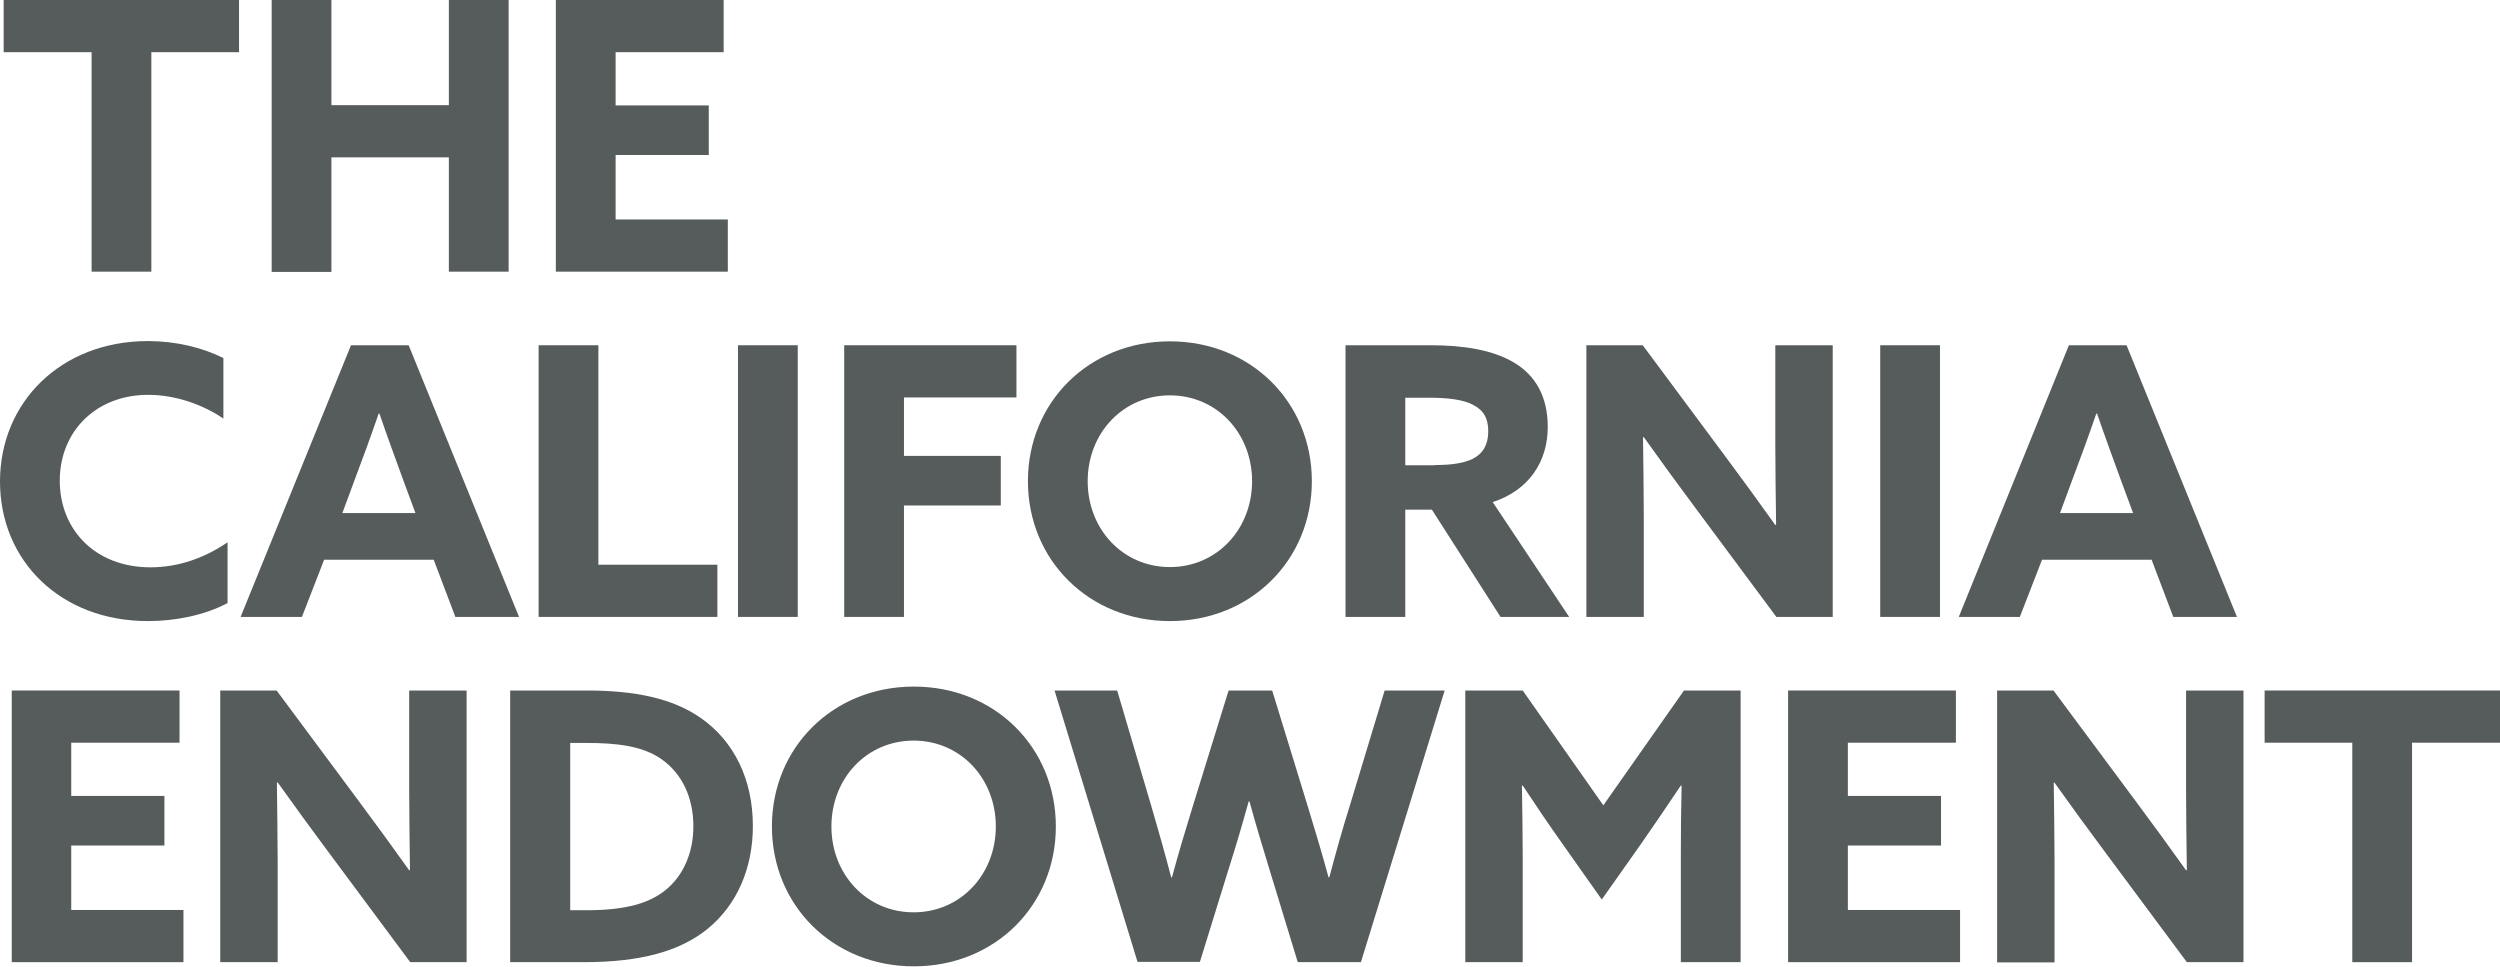
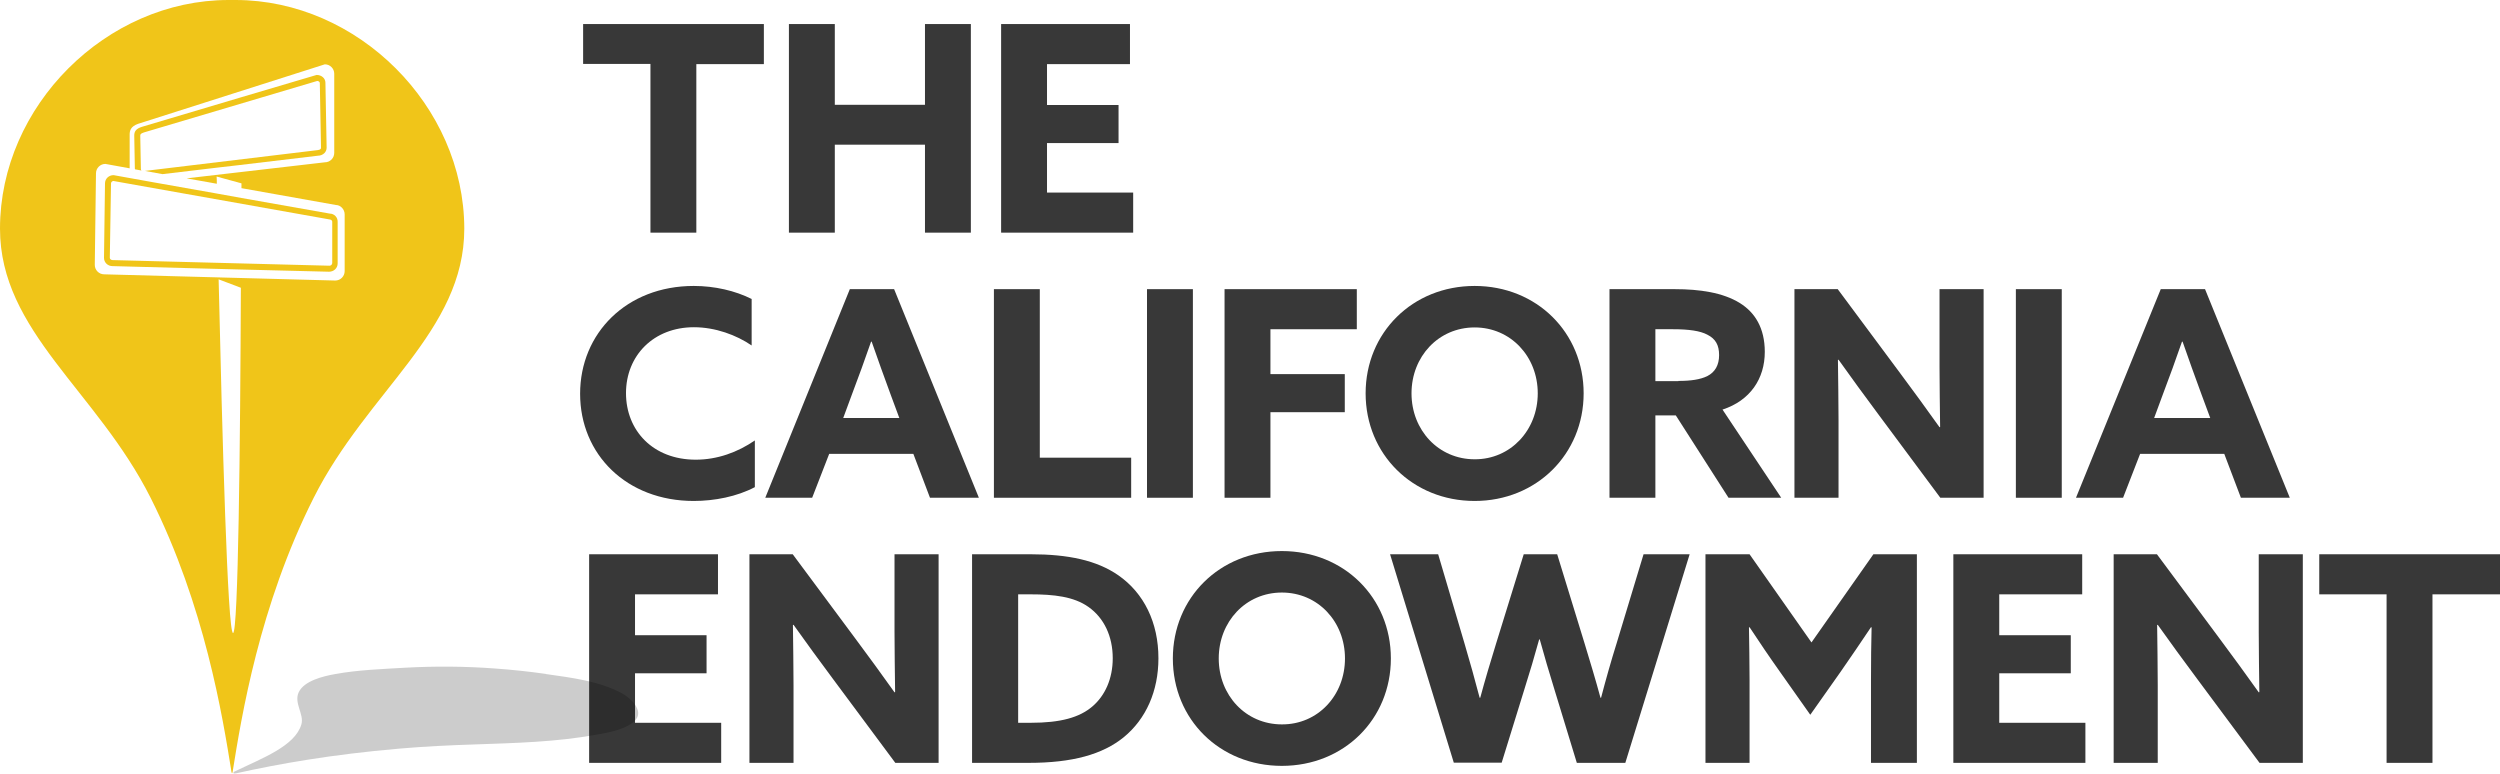
- <svg xmlns="http://www.w3.org/2000/svg" version="1.1" x="0px" y="0px" width="958px" height="370.3px" viewBox="0 0 958 370.3" enable-background="new 0 0 958 370.3" xml:space="preserve">
+ <svg xmlns="http://www.w3.org/2000/svg" version="1.1" x="0px" y="0px" width="1247.6px" height="386px" viewBox="0 0 1247.6 386" enable-background="new 0 0 1247.6 386" xml:space="preserve">
  <defs>
</defs>
  <g>
-     <path fill="#565B5C" d="M35.1,20H1.4V0h90.2v20H58v84.1H35.1V20z" />
-     <path fill="#565B5C" d="M104.1,0H127v40.3h45V0h22.9v104.1H172V60.3h-45v43.9h-22.9V0z" />
-     <path fill="#565B5C" d="M213,0h64.3v20h-41.4v20.4h35.7v19h-35.7v24.7h43v20H213V0z" />
-     <path fill="#565B5C" d="M87.2,231.1c-8.9,4.7-20.1,6.9-30.5,6.9C23.2,238,0,214.9,0,184.5c0-30.2,23.2-53.8,56.7-53.8   c10.5,0,20.7,2.4,28.9,6.5v23.2c-7.6-5.2-18.1-9.1-28.8-9.1c-20.1,0-33.9,14.1-33.9,32.9c0,18.6,13.4,33.2,34.8,33.2   c10.8,0,20.9-3.7,29.5-9.6V231.1z" />
-     <path fill="#565B5C" d="M134.5,132.3h22.1l42.3,104.1h-24.4l-8.3-21.9h-42l-8.5,21.9H92.2L134.5,132.3z M131.2,196.6h28l-4.3-11.6   c-3-8.2-6.8-18.6-9.5-26.5h-0.3c-2.7,7.9-6.5,18.3-9.8,27L131.2,196.6z" />
-     <path fill="#565B5C" d="M206.4,132.3h22.9v84.1h45.6v20h-68.5V132.3z" />
-     <path fill="#565B5C" d="M282.8,132.3h22.9v104.1h-22.9V132.3z" />
-     <path fill="#565B5C" d="M323.5,132.3h66v20h-43.1v22.4h37.1v19h-37.1v42.7h-22.9V132.3z" />
-     <path fill="#565B5C" d="M393.9,184.4c0-30.3,23.4-53.6,54.4-53.6s54.4,23.3,54.4,53.6S479.2,238,448.3,238S393.9,214.7,393.9,184.4   z M479.8,184.4c0-18.4-13.5-32.9-31.5-32.9c-18,0-31.5,14.5-31.5,32.9s13.5,32.9,31.5,32.9C466.3,217.3,479.8,202.8,479.8,184.4z" />
-     <path fill="#565B5C" d="M515.6,132.3h32.6c12.4,0,24,1.7,32.4,6.9c7.6,4.7,12.5,12.5,12.5,24.4c0,13.4-7.3,24.3-21.1,28.8l29.3,44   H575l-26.3-41.1h-10.2v41.1h-22.9V132.3z M550,178.2c6.2,0,10.9-0.7,14.4-2.4c3.9-2,5.9-5.5,5.9-10.5c0-4.9-1.7-8.1-5.9-10.2   c-3.6-1.9-9.2-2.7-17.1-2.7h-8.8v25.9H550z" />
-     <path fill="#565B5C" d="M649.5,194.4c-6.8-9.1-13.1-17.8-19.6-26.9l-0.3,0.1c0.1,9.9,0.3,20,0.3,30.1v38.7h-22V132.3h21.6l31.2,42   c6.8,9.1,13.1,17.8,19.6,26.9l0.3-0.1c-0.1-9.9-0.3-20-0.3-30.1v-38.7h22v104.1h-21.6L649.5,194.4z" />
-     <path fill="#565B5C" d="M720.5,132.3h22.9v104.1h-22.9V132.3z" />
-     <path fill="#565B5C" d="M792.8,132.3h22.1l42.3,104.1h-24.4l-8.3-21.9h-42l-8.5,21.9h-23.4L792.8,132.3z M789.4,196.6h28l-4.3-11.6   c-3-8.2-6.8-18.6-9.5-26.5h-0.3c-2.7,7.9-6.5,18.3-9.8,27L789.4,196.6z" />
-     <path fill="#565B5C" d="M4.5,264.6h64.3v20H27.3V305H63v19H27.3v24.7h43v20H4.5V264.6z" />
-     <path fill="#565B5C" d="M126,326.7c-6.8-9.1-13.1-17.8-19.6-26.9l-0.3,0.1c0.1,9.9,0.3,20,0.3,30.1v38.7h-22V264.6H106l31.2,42   c6.8,9.1,13.1,17.8,19.6,26.9l0.3-0.1c-0.1-9.9-0.3-20-0.3-30.1v-38.7h22v104.1h-21.6L126,326.7z" />
-     <path fill="#565B5C" d="M195.6,264.6h29.2c18.6,0,32.9,3,43.7,10.5c12.8,8.9,20,23.6,20,41.4c0,16.4-6.2,30.3-17.3,39.4   c-10.6,8.6-25.6,12.8-47.5,12.8h-28.2V264.6z M224.8,348.8c14.8,0,24.3-2.6,30.8-8.2c6.2-5.3,10.1-13.7,10.1-24   c0-10.9-4.3-20.1-12.1-25.6c-7.3-5.2-17.3-6.3-28.9-6.3h-6.2v64.1H224.8z" />
-     <path fill="#565B5C" d="M295.8,316.7c0-30.3,23.4-53.6,54.4-53.6s54.4,23.3,54.4,53.6s-23.4,53.6-54.4,53.6S295.8,347,295.8,316.7z    M381.6,316.7c0-18.4-13.5-32.9-31.5-32.9c-18,0-31.5,14.5-31.5,32.9s13.5,32.9,31.5,32.9C368.1,349.6,381.6,335.1,381.6,316.7z" />
-     <path fill="#565B5C" d="M404.1,264.6h24l13.2,44.7c2.6,8.8,5.2,18.1,7.5,26.9h0.3c2.4-8.9,5.2-18.3,7.9-27l13.8-44.6h16.7   l13.7,44.6c2.7,8.9,5.5,18.1,7.9,27h0.3c2.3-8.8,5-18.4,7.8-27.3l13.4-44.3h23l-32.1,104.1h-24.2l-11.2-36.7   c-2.7-8.8-5-16.5-7.3-24.9h-0.3c-2.3,8.3-4.7,16.5-7.5,25.3l-11.2,36.2h-23.9L404.1,264.6z" />
-     <path fill="#565B5C" d="M598.7,323.3c-5.2-7.3-10.4-15-15.2-22.3l-0.3,0.1c0.1,7.5,0.3,17.3,0.3,25.9v41.7h-22V264.6h22l30.9,44   l30.9-44H667v104.1h-22.9V327c0-8.6,0.1-18.4,0.3-25.9l-0.3-0.1c-4.9,7.3-10.1,15-15.2,22.3l-15.1,21.4L598.7,323.3z" />
-     <path fill="#565B5C" d="M685.2,264.6h64.3v20h-41.4V305h35.7v19h-35.7v24.7h43v20h-65.9V264.6z" />
-     <path fill="#565B5C" d="M806.8,326.7c-6.8-9.1-13.1-17.8-19.6-26.9L787,300c0.1,9.9,0.3,20,0.3,30.1v38.7h-22V264.6h21.6l31.2,42   c6.8,9.1,13.1,17.8,19.6,26.9l0.3-0.1c-0.1-9.9-0.3-20-0.3-30.1v-38.7h22v104.1H838L806.8,326.7z" />
-     <path fill="#565B5C" d="M901.5,284.6h-33.7v-20H958v20h-33.7v84.1h-22.9V284.6z" />
+     <path fill="#383838" d="M324.7,31.9H291V12h90.2v20h-33.7v84.1h-22.9V31.9z" />
+     <path fill="#383838" d="M393.7,12h22.9v40.3h45V12h22.9v104.1h-22.9V72.2h-45v43.9h-22.9V12z" />
+     <path fill="#383838" d="M499.6,12h64.3v20h-41.4v20.4h35.7v19h-35.7v24.7h43v20h-65.9V12z" />
+     <path fill="#383838" d="M376.7,243.1c-8.9,4.7-20.1,6.9-30.5,6.9c-33.5,0-56.7-23.2-56.7-53.5c0-30.2,23.2-53.8,56.7-53.8   c10.5,0,20.7,2.4,28.9,6.5v23.2c-7.6-5.2-18.1-9.1-28.8-9.1c-20.1,0-33.9,14.1-33.9,32.9c0,18.6,13.4,33.2,34.8,33.2   c10.8,0,20.9-3.7,29.5-9.6V243.1z" />
+     <path fill="#383838" d="M424.1,144.3h22.1l42.3,104.1h-24.4l-8.3-21.9h-42l-8.5,21.9h-23.4L424.1,144.3z M420.8,208.6h28l-4.3-11.6   c-3-8.2-6.8-18.6-9.5-26.5h-0.3c-2.7,7.9-6.5,18.3-9.8,27L420.8,208.6z" />
+     <path fill="#383838" d="M496,144.3h22.9v84.1h45.6v20H496V144.3z" />
+     <path fill="#383838" d="M572.4,144.3h22.9v104.1h-22.9V144.3z" />
+     <path fill="#383838" d="M611.1,144.3h66v20H634v22.4h37.1v19H634v42.7h-22.9V144.3z" />
+     <path fill="#383838" d="M681.5,196.3c0-30.3,23.4-53.6,54.4-53.6s54.4,23.3,54.4,53.6S766.8,250,735.9,250S681.5,226.7,681.5,196.3   z M767.4,196.3c0-18.4-13.5-32.9-31.5-32.9c-18,0-31.5,14.5-31.5,32.9s13.5,32.9,31.5,32.9C753.8,229.3,767.4,214.7,767.4,196.3z" />
+     <path fill="#383838" d="M803.2,144.3h32.6c12.4,0,24,1.7,32.4,6.9c7.6,4.7,12.5,12.5,12.5,24.4c0,13.4-7.3,24.3-21.1,28.8l29.3,44   h-26.3l-26.3-41.1h-10.2v41.1h-22.9V144.3z M837.6,190.1c6.2,0,10.9-0.7,14.4-2.4c3.9-2,5.9-5.5,5.9-10.5c0-4.9-1.7-8.1-5.9-10.2   c-3.6-1.9-9.2-2.7-17.1-2.7h-8.8v25.9H837.6z" />
+     <path fill="#383838" d="M937.1,206.4c-6.8-9.1-13.1-17.8-19.6-26.9l-0.3,0.1c0.1,9.9,0.3,20,0.3,30.1v38.7h-22V144.3h21.6l31.2,42   c6.8,9.1,13.1,17.8,19.6,26.9l0.3-0.1c-0.1-9.9-0.3-20-0.3-30.1v-38.7h22v104.1h-21.6L937.1,206.4z" />
+     <path fill="#383838" d="M1006,144.3h22.9v104.1H1006V144.3z" />
+     <path fill="#383838" d="M1078.3,144.3h22.1l42.3,104.1h-24.4l-8.3-21.9h-42l-8.5,21.9H1036L1078.3,144.3z M1075,208.6h28l-4.3-11.6   c-3-8.2-6.8-18.6-9.5-26.5h-0.3c-2.7,7.9-6.5,18.3-9.8,27L1075,208.6z" />
+     <path fill="#383838" d="M294,276.6h64.3v20h-41.4V317h35.7v19h-35.7v24.7h43v20H294V276.6z" />
+     <path fill="#383838" d="M415.6,338.7c-6.8-9.1-13.1-17.8-19.6-26.9l-0.3,0.1c0.1,9.9,0.3,20,0.3,30.1v38.7h-22V276.6h21.6l31.2,42   c6.8,9.1,13.1,17.8,19.6,26.9l0.3-0.1c-0.1-9.9-0.3-20-0.3-30.1v-38.7h22v104.1h-21.6L415.6,338.7z" />
+     <path fill="#383838" d="M485.2,276.6h29.2c18.6,0,32.9,3,43.7,10.5c12.8,8.9,20,23.6,20,41.4c0,16.4-6.2,30.3-17.3,39.4   c-10.6,8.6-25.6,12.8-47.5,12.8h-28.2V276.6z M514.4,360.7c14.8,0,24.3-2.6,30.8-8.2c6.2-5.3,10.1-13.7,10.1-24   c0-10.9-4.3-20.1-12.1-25.6c-7.3-5.2-17.3-6.3-28.9-6.3h-6.2v64.1H514.4z" />
+     <path fill="#383838" d="M585.3,328.6c0-30.3,23.4-53.6,54.4-53.6s54.4,23.3,54.4,53.6s-23.4,53.6-54.4,53.6S585.3,359,585.3,328.6z    M671.2,328.6c0-18.4-13.5-32.9-31.5-32.9c-18,0-31.5,14.5-31.5,32.9s13.5,32.9,31.5,32.9C657.7,361.6,671.2,347,671.2,328.6z" />
+     <path fill="#383838" d="M693.7,276.6h24l13.2,44.7c2.6,8.8,5.2,18.1,7.5,26.9h0.3c2.4-8.9,5.2-18.3,7.9-27l13.8-44.6h16.7   l13.7,44.6c2.7,8.9,5.5,18.1,7.9,27h0.3c2.3-8.8,5-18.4,7.8-27.3l13.4-44.3h23l-32.1,104.1h-24.2L775.7,344   c-2.7-8.8-5-16.5-7.3-24.9h-0.3c-2.3,8.3-4.7,16.5-7.5,25.3l-11.2,36.2h-23.9L693.7,276.6z" />
+     <path fill="#383838" d="M888.3,335.3c-5.2-7.3-10.4-15-15.2-22.3l-0.3,0.1c0.1,7.5,0.3,17.3,0.3,25.9v41.7h-22V276.6h22l30.9,44   l30.9-44h21.7v104.1h-22.9V339c0-8.6,0.1-18.4,0.3-25.9l-0.3-0.1c-4.9,7.3-10.1,15-15.2,22.3l-15.1,21.4L888.3,335.3z" />
+     <path fill="#383838" d="M974.8,276.6h64.3v20h-41.4V317h35.7v19h-35.7v24.7h43v20h-65.9V276.6z" />
+     <path fill="#383838" d="M1096.4,338.7c-6.8-9.1-13.1-17.8-19.6-26.9l-0.3,0.1c0.1,9.9,0.3,20,0.3,30.1v38.7h-22V276.6h21.6l31.2,42   c6.8,9.1,13.1,17.8,19.6,26.9l0.3-0.1c-0.1-9.9-0.3-20-0.3-30.1v-38.7h22v104.1h-21.6L1096.4,338.7z" />
+     <path fill="#383838" d="M1191.1,296.6h-33.7v-20h90.2v20h-33.7v84.1h-22.9V296.6z" />
+   </g>
+   <g>
+     <path fill="#F0C519" d="M67.4,84.5l3.2,0.6c-0.2-0.2-0.3-0.5-0.3-0.9l-0.3-16.3c0-0.8,0-1.2,1.8-1.8l86.5-25.7c0.7,0,1.3,0.5,1.3,1   l0.6,32.4c0,0.3-0.1,0.5-0.3,0.6c-0.3,0.3-0.7,0.4-1.3,0.5L72.3,85.3l8.8,1.6l26.9-3.2l10.4-1.2l40.3-4.8c1.2,0,2.4-0.5,3.2-1.3   c0.7-0.7,1.1-1.7,1.1-2.7l-0.6-32.4c0-2.2-1.9-3.9-4.4-3.9l0,0l-37.5,11.1l-13.1,3.9L70.8,63.3c-2.8,0.9-3.9,2.2-3.8,4.6l0.3,16.3   C67.3,84.3,67.4,84.4,67.4,84.5z" />
+     <path fill="#F0C519" d="M164.6,106.6C164.6,106.6,164.6,106.6,164.6,106.6l-44.1-7.8l-12.2-2.2l-31.6-5.6L65,88.9l-8.3-1.5   c-2.4,0-4.3,1.8-4.3,4.1l-0.5,37.2c0,2.3,1.9,4.1,4.2,4.1l52.9,1.4l11.3,0.3l43.9,1.1h0c2.4,0,4.3-1.8,4.3-4.1v-20.8   C168.6,108.4,166.7,106.6,164.6,106.6z M165.7,131.5c0,0.6-0.6,1.1-1.3,1.1l-108.2-2.8c-0.7,0-1.4-0.5-1.4-1.1l0.6-37.2   c0-0.6,0.6-1.1,1.1-1.2l107.9,19.2c0.7,0,1.4,0.5,1.4,1.1V131.5z" />
+     <g>
+       <path opacity="0.2" fill-rule="evenodd" clip-rule="evenodd" fill="#010101" d="M272.6,336.4c12.7,1.8,26.3,3.5,37.4,9.4    c4.7,2.4,11.2,8.7,7.3,13.3c-4.1,4.8-13.6,6.5-20.1,7.6c-19.6,3.6-40.2,4.1-60.2,4.8c-12.6,0.4-25.2,1-37.8,2.1    c-33.7,2.9-60.1,7.6-81.3,12.3c-1.4,0.3-1.9-0.1-1-0.8c13.8-6.7,30.3-12.7,33.5-23.6c1.5-5-3.9-10.7-1.3-16.1    c2.7-5.6,11.9-7.9,18.1-9c11.4-2.1,23.6-2.5,35.2-3.2c14.8-0.8,29.7-0.7,44.5,0.4c8.5,0.6,17,1.5,25.4,2.7    C272.4,336.4,272.5,336.4,272.6,336.4z" />
+       <path fill="#F0C519" d="M117.5,0c-0.6,0-1.1,0-1.7,0c-0.6,0-1.1,0-1.7,0C53,0,0,52.9,0,114.1c0,51.3,48.3,80.9,75.2,134.4    c27,53.7,35.9,109.2,40.3,136.6c0,0,0,0,0,0c0.1,0.5,0.2,0.8,0.3,0.8c0.1,0,0.2-0.3,0.3-0.8c0,0,0,0,0,0    c4.4-27.4,13.3-82.8,40.4-136.6c26.9-53.5,75.2-83.1,75.2-134.4C231.6,52.9,178.6,0,117.5,0z M116.3,315.9    c-2.7,0-5.4-98.3-7.2-176.5l11.1,4.2C119.9,221.1,118.9,315.9,116.3,315.9z M172,135.3c0,2.6-2.1,4.7-4.7,4.7h0l-115.3-3.1    c-2.6,0-4.7-2.1-4.7-4.7l0.6-45.7c0-2.6,2.1-4.7,4.7-4.7L64.7,84V67.2c0-2,0.5-4.1,4.2-5.4l93.2-29.7c2.6,0,4.7,2.1,4.7,4.7v39.5    c0,2.6-2.1,4.7-4.7,4.7l-69,8l15.1,2.7c0-1.2,0-2.4-0.1-3.6l12.4,3.4c0,0.8,0,1.6,0,2.4l47.1,8.4c0,0,0,0,0,0    c2.3,0,4.4,2.1,4.4,4.7V135.3z" />
+     </g>
  </g>
</svg>
